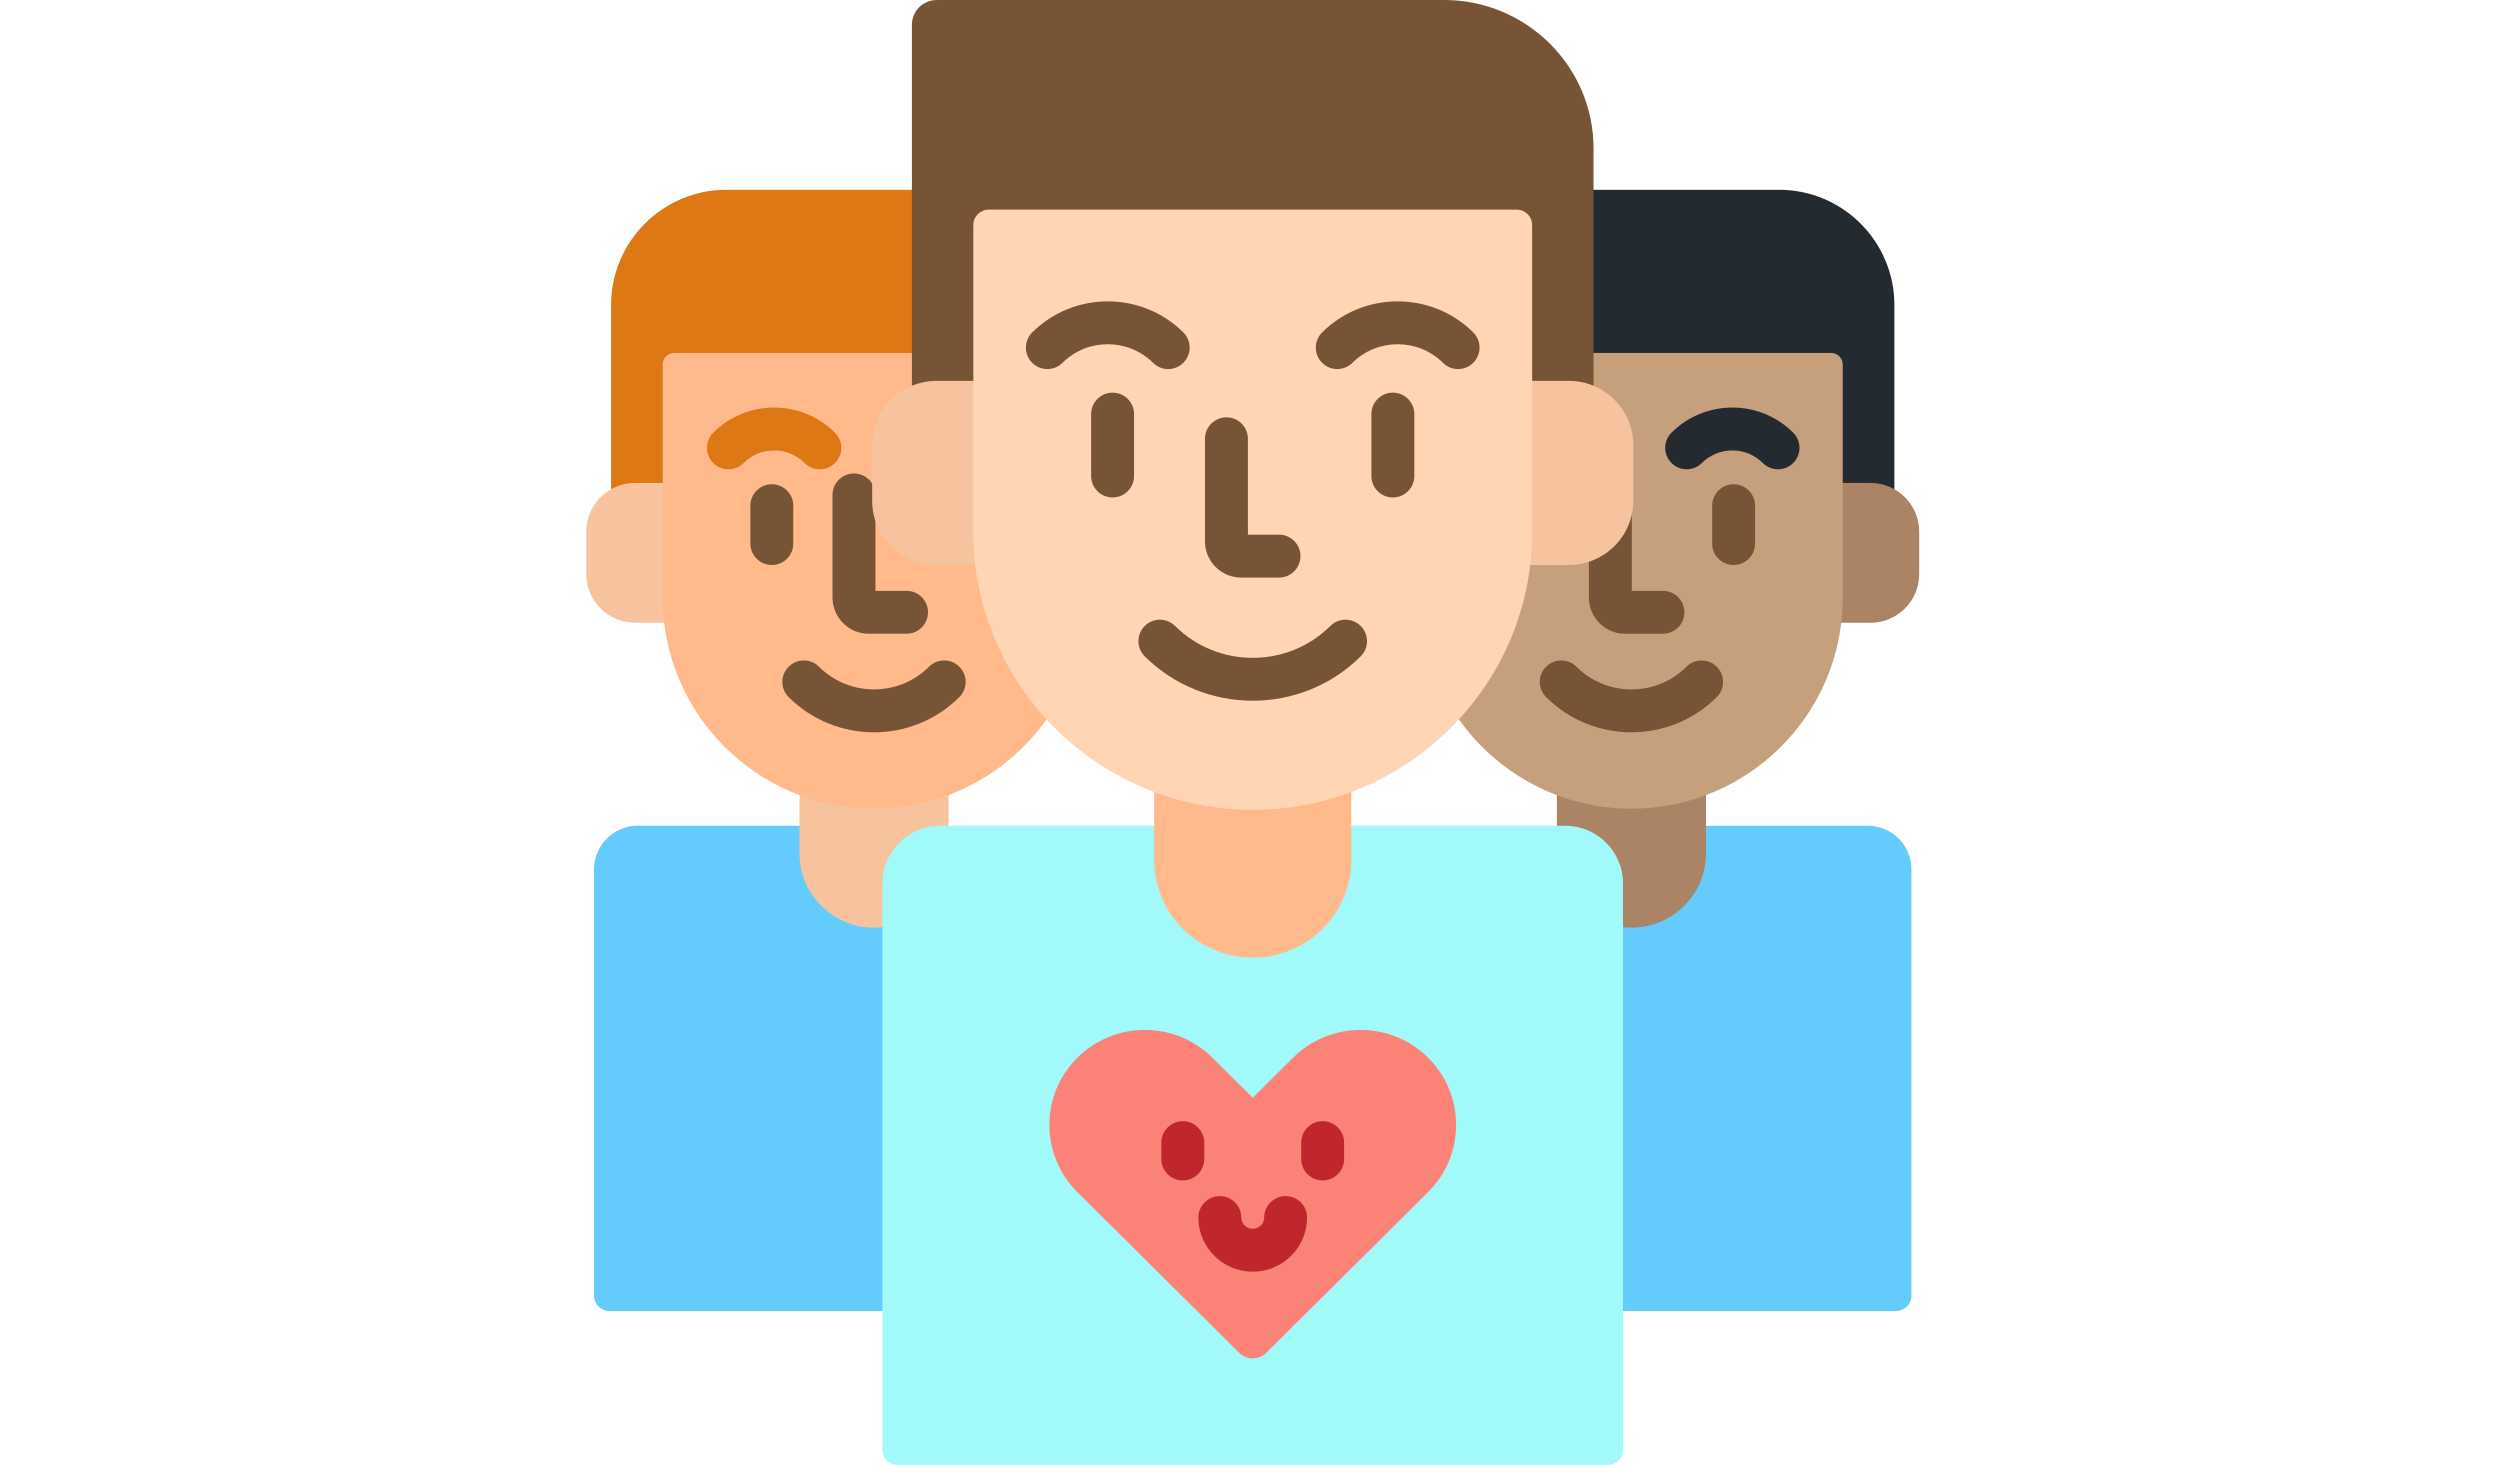
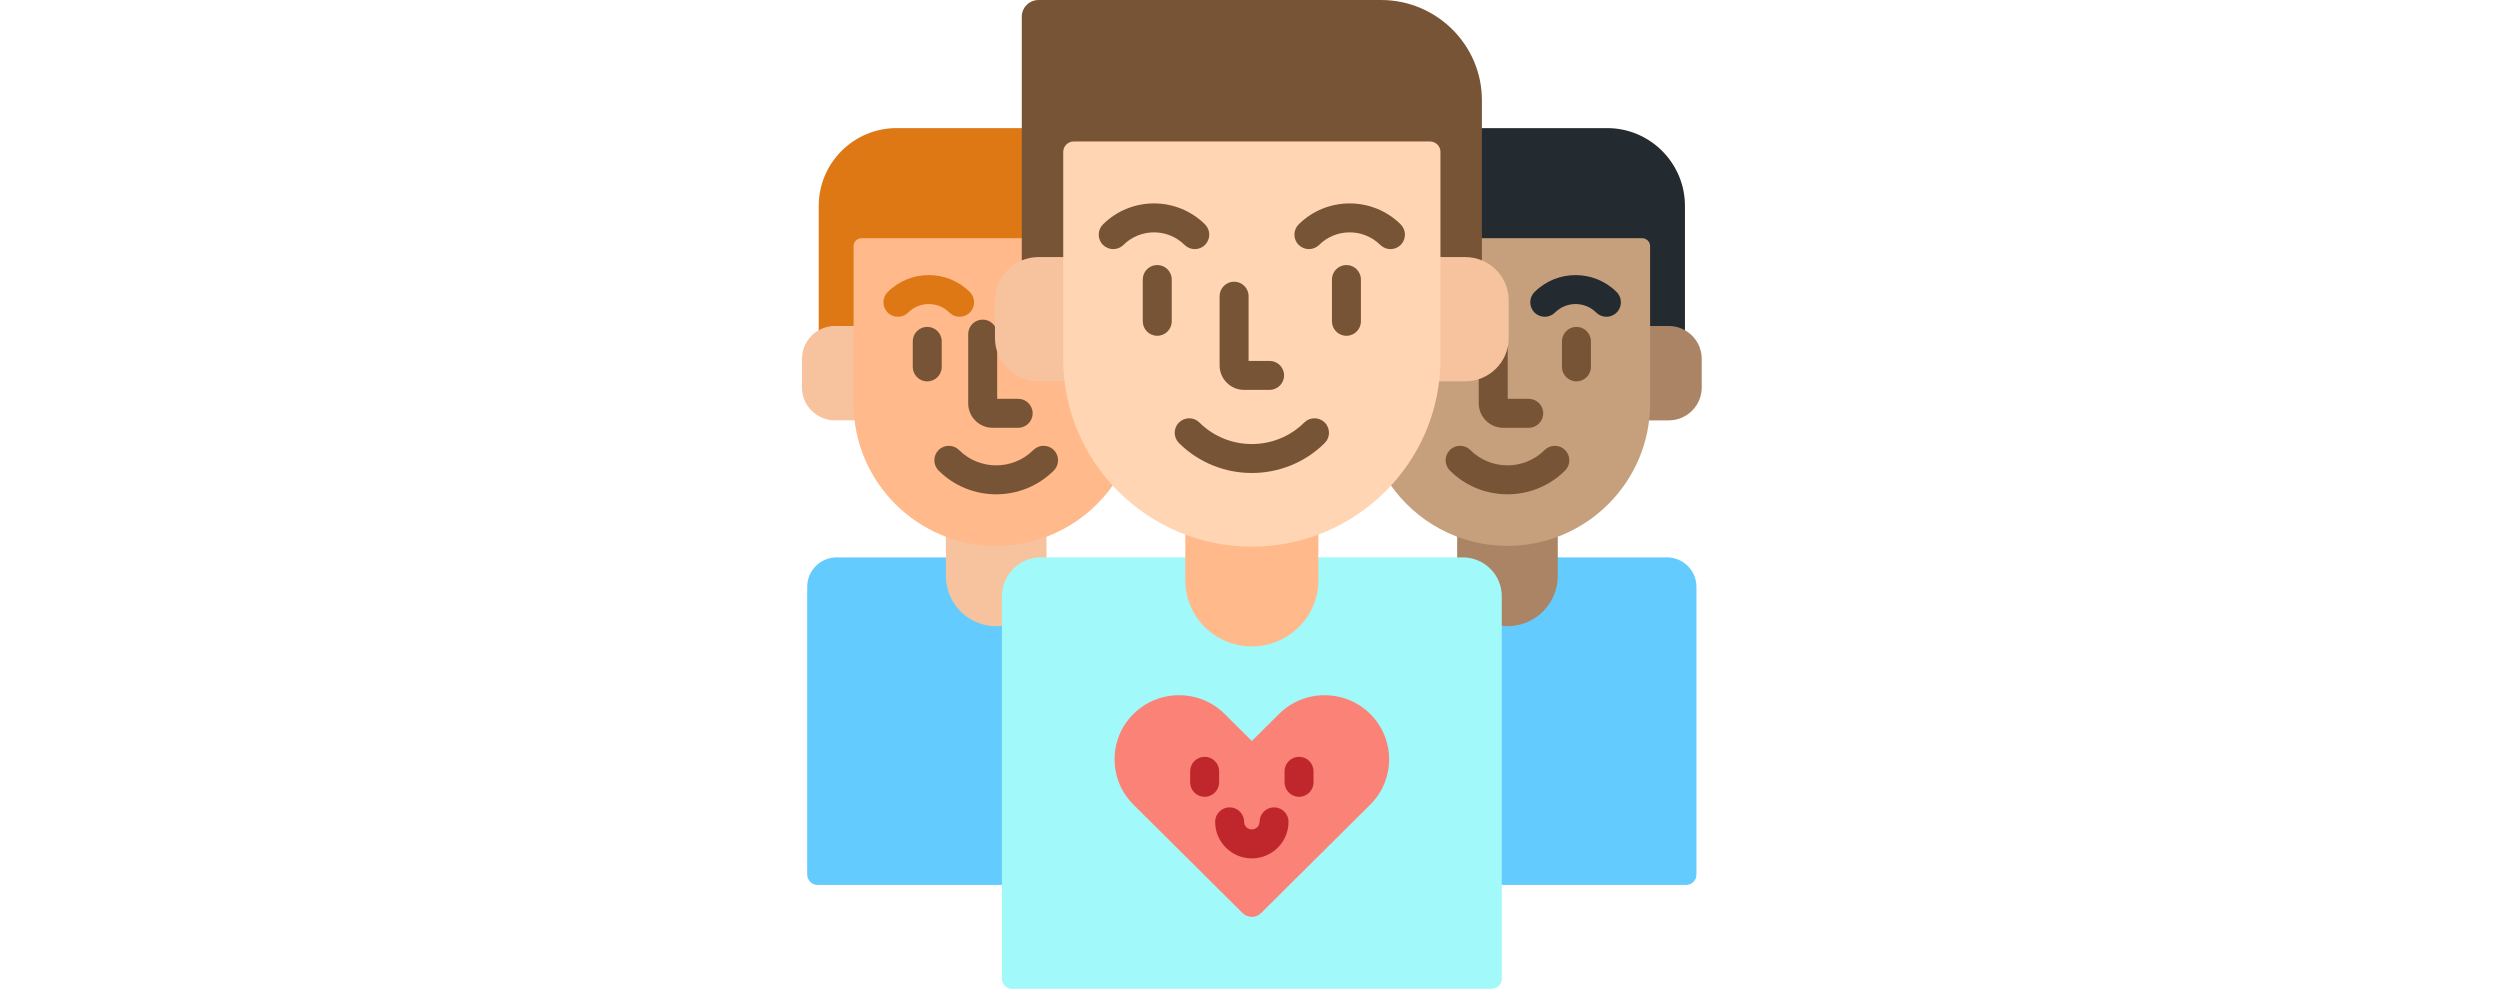
- <svg xmlns="http://www.w3.org/2000/svg" height="300pt" viewBox="-23 0 511 512" width="512pt">
+ <svg xmlns="http://www.w3.org/2000/svg" height="270" viewBox="-23 0 511 512" width="512pt">
  <path d="m448.398 288.613h-57.52v9.645c0 13.777-11.238 24.988-25.055 24.988-1.344 0-2.664-.109-3.953-.312v135.312h96.41c2.988 0 5.406-2.414 5.406-5.395v-148.984c0-8.41-6.859-15.254-15.289-15.254zm0 0" fill="#64cbff" />
  <path d="m417.43 66.332h-65.848v58.02h84c1.707 0 3.094 1.383 3.094 3.082v42.367h10.656c3.082 0 5.949.883 8.398 2.387v-65.547c0-22.227-18.078-40.309-40.301-40.309zm0 0" fill="#242b30" />
  <path d="m365.824 281.66c-9.18 0-17.957-1.719-26.055-4.82v12.773h2.879c10.602 0 19.223 8.562 19.223 19.086v15.246c1.289.195 2.609.297 3.953.297 14.391 0 26.055-11.633 26.055-25.988v-21.418c-8.098 3.105-16.875 4.824-26.055 4.824zm0 0" fill="#aa8465" />
  <path d="m449.332 168.801h-10.656v40.191c0 2.938-.195 5.832-.539 8.68h11.195c9.434 0 17.074-7.625 17.074-17.031v-14.812c0-9.402-7.645-17.027-17.074-17.027zm0 0" fill="#aa8465" />
  <path d="m435.582 123.352h-84v12.156l.617.254c8.059 3.344 13.266 11.105 13.266 19.777v19.504c0 11.816-9.68 21.43-21.574 21.43h-14.34l-.105.883c-2.41 20.312-11.141 38.805-24.469 53.324 13.332 19.297 35.629 31.98 60.848 31.98 40.723 0 73.852-33.047 73.852-73.668v-81.559c0-2.254-1.832-4.082-4.094-4.082zm0 0" fill="#c6a07d" />
  <path d="m376.828 206.516h-10.875v-33.516c0-.93-.176-1.816-.488-2.641v4.684c0 9.355-6.078 17.312-14.512 20.227v13.594c0 6.977 5.676 12.652 12.656 12.652h13.219c4.145 0 7.5-3.359 7.5-7.5 0-4.145-3.355-7.5-7.5-7.5zm0 0" fill="#775436" />
  <path d="m401.535 197.484c-4.141 0-7.5-3.359-7.5-7.5v-13.223c0-4.141 3.359-7.5 7.5-7.5 4.145 0 7.5 3.359 7.5 7.5v13.223c0 4.141-3.355 7.5-7.5 7.5zm0 0" fill="#775436" />
  <path d="m365.824 255.961c-10.805 0-21.602-4.102-29.828-12.309-2.934-2.926-2.938-7.672-.012-10.605 2.922-2.934 7.672-2.938 10.605-.012 10.605 10.578 27.863 10.578 38.473 0 2.93-2.926 7.68-2.922 10.605.012s2.918 7.684-.016 10.605c-8.223 8.203-19.027 12.309-29.828 12.309zm0 0" fill="#775436" />
  <path d="m385.129 164.031c-1.922 0-3.844-.73-5.312-2.203-2.922-2.93-2.918-7.68.012-10.605 11.73-11.699 30.805-11.699 42.527 0 2.934 2.926 2.941 7.676.012 10.605-2.926 2.934-7.672 2.938-10.605.016-5.879-5.871-15.453-5.871-21.336 0-1.465 1.461-3.383 2.188-5.297 2.188zm0 0" fill="#242b30" />
  <path d="m105.035 322.93c-1.289.207-2.609.316-3.953.316-13.816 0-25.055-11.211-25.055-24.992v-9.641h-57.52c-8.434 0-15.293 6.84-15.293 15.25v148.988c0 2.977 2.422 5.391 5.406 5.391h96.414zm0 0" fill="#64cbff" />
  <path d="m115.324 66.332h-65.848c-22.219 0-40.301 18.082-40.301 40.309v65.547c2.445-1.504 5.316-2.387 8.398-2.387h10.656v-42.367c0-1.699 1.387-3.082 3.09-3.082h84.004zm0 0" fill="#dd7814" />
  <path d="m105.035 308.699c0-10.523 8.621-19.086 19.223-19.086h2.879v-12.773c-8.098 3.102-16.875 4.82-26.055 4.82-9.18 0-17.957-1.719-26.055-4.82v21.418c0 14.352 11.664 25.988 26.055 25.988 1.344 0 2.664-.102 3.953-.297zm0 0" fill="#f7c39f" />
  <path d="m28.23 208.992v-40.191h-10.656c-9.43 0-17.074 7.625-17.074 17.027v14.812c0 9.406 7.645 17.031 17.074 17.031h11.195c-.344-2.848-.539-5.742-.539-8.68zm0 0" fill="#f7c39f" />
  <path d="m137.461 197.355-.105-.883h-14.336c-11.898 0-21.578-9.613-21.578-21.43v-19.504c0-8.668 5.207-16.434 13.266-19.773l.617-.258v-12.156h-84c-2.262 0-4.094 1.828-4.094 4.082v81.559c0 40.621 33.129 73.668 73.852 73.668 25.219 0 47.516-12.68 60.848-31.98-13.328-14.523-22.059-33.016-24.469-53.324zm0 0" fill="#ffb98a" />
  <path d="m101.082 255.961c-10.805 0-21.605-4.105-29.832-12.309-2.934-2.922-2.938-7.672-.012-10.605 2.922-2.934 7.672-2.938 10.605-.012 10.605 10.578 27.867 10.578 38.473 0 2.93-2.926 7.68-2.922 10.605.012s2.918 7.68-.016 10.605c-8.219 8.203-19.023 12.309-29.824 12.309zm0 0" fill="#775436" />
  <path d="m82.133 164.031c-1.914 0-3.832-.727-5.297-2.188-5.883-5.871-15.453-5.871-21.34 0-2.93 2.922-7.68 2.918-10.605-.016-2.926-2.93-2.918-7.68.012-10.605 11.727-11.695 30.801-11.699 42.527 0 2.934 2.926 2.938 7.676.012 10.605-1.465 1.473-3.387 2.203-5.309 2.203zm0 0" fill="#dd7814" />
  <path d="m65.371 197.484c-4.145 0-7.5-3.359-7.5-7.5v-13.223c0-4.141 3.355-7.5 7.5-7.5 4.141 0 7.5 3.359 7.5 7.5v13.223c0 4.141-3.359 7.5-7.5 7.5zm0 0" fill="#775436" />
  <path d="m112.453 206.516h-10.875v-29.117c-.086-.777-.137-1.559-.137-2.355v-3.457c-.664-3.465-3.707-6.086-7.363-6.086-4.145 0-7.5 3.355-7.5 7.5v35.863c0 6.977 5.676 12.652 12.656 12.652h13.219c4.141 0 7.5-3.359 7.5-7.5 0-4.145-3.359-7.5-7.5-7.5zm0 0" fill="#775436" />
  <path d="m342.652 288.613h-75.746v11.871c0 18.32-15.008 33.227-33.453 33.227s-33.457-14.906-33.457-33.227v-11.871h-75.742c-11.148 0-20.223 9.012-20.223 20.086v198.117c0 2.863 2.328 5.184 5.195 5.184h248.453c2.867 0 5.191-2.32 5.191-5.184v-198.117c0-11.074-9.07-20.086-20.219-20.086zm0 0" fill="#a2f9f9" />
  <path d="m300.348 0h-177.316c-4.809 0-8.707 3.871-8.707 8.648v127.297c2.664-1.168 5.602-1.832 8.695-1.832h13.77v-55.473c0-2.414 1.98-4.379 4.414-4.379h184.496c2.438 0 4.418 1.965 4.418 4.379v55.473h13.77c3.094 0 6.031.664 8.695 1.832v-84.055c0-28.613-23.43-51.891-52.234-51.891zm0 0" fill="#775436" />
  <path d="m233.453 282.059c-12.133 0-23.746-2.238-34.457-6.312v24.738c0 18.902 15.43 34.227 34.457 34.227s34.453-15.324 34.453-34.227v-24.738c-10.707 4.074-22.32 6.312-34.453 6.312zm0 0" fill="#ffb98a" />
  <path d="m233.453 474.77c-1.727 0-3.453-.656-4.773-1.965l-56.539-56.164c-13.027-12.941-13.027-33.988 0-46.926 6.305-6.266 14.695-9.719 23.617-9.719 8.922 0 17.309 3.453 23.621 9.719l14.074 13.984 14.078-13.984c6.312-6.266 14.695-9.719 23.617-9.719 8.922 0 17.312 3.453 23.621 9.719 13.023 12.938 13.023 33.988 0 46.926l-56.543 56.164c-1.32 1.309-3.051 1.965-4.773 1.965zm0 0" fill="#fb8276" />
  <path d="m209.012 412.594c-4.141 0-7.5-3.355-7.5-7.5v-5.711c0-4.141 3.359-7.5 7.5-7.5s7.5 3.359 7.5 7.5v5.711c0 4.145-3.359 7.5-7.5 7.5zm0 0" fill="#c0272d" />
  <path d="m257.895 412.594c-4.145 0-7.5-3.355-7.5-7.5v-5.711c0-4.141 3.355-7.5 7.5-7.5 4.141 0 7.5 3.359 7.5 7.5v5.711c0 4.145-3.359 7.5-7.5 7.5zm0 0" fill="#c0272d" />
  <path d="m233.453 444.488c-10.477 0-19-8.488-19-18.926 0-4.141 3.359-7.5 7.5-7.5s7.5 3.359 7.5 7.5c0 2.164 1.793 3.926 4 3.926s4-1.762 4-3.926c0-4.141 3.359-7.5 7.5-7.5 4.145 0 7.5 3.359 7.5 7.5 0 10.438-8.523 18.926-19 18.926zm0 0" fill="#c0272d" />
  <path d="m136.789 186.043v-52.93h-13.77c-12.469 0-22.578 10.043-22.578 22.426v19.504c0 12.391 10.109 22.43 22.578 22.43h14.457c-.449-3.75-.688-7.562-.688-11.43zm0 0" fill="#f7c39f" />
  <path d="m343.887 133.113h-13.77v52.93c0 3.867-.238 7.68-.688 11.43h14.457c12.473 0 22.578-10.039 22.578-22.43v-19.504c0-12.383-10.105-22.426-22.578-22.426zm0 0" fill="#f7c39f" />
  <path d="m233.453 283.059c-53.852 0-97.664-43.523-97.664-97.016v-107.402c0-2.973 2.426-5.379 5.414-5.379h184.496c2.992 0 5.418 2.406 5.418 5.379v107.402c0 53.492-43.812 97.016-97.664 97.016zm0 0" fill="#ffd5b3" />
  <g fill="#775436">
    <path d="m242.641 201.879h-13.219c-6.98 0-12.656-5.676-12.656-12.652v-35.863c0-4.141 3.355-7.5 7.5-7.5 4.141 0 7.5 3.359 7.5 7.5v33.516h10.875c4.141 0 7.5 3.359 7.5 7.5s-3.359 7.5-7.5 7.5zm0 0" />
    <path d="m233.453 244.918c-13.664 0-27.328-5.168-37.73-15.5-2.938-2.918-2.953-7.668-.035-10.605 2.922-2.941 7.668-2.957 10.609-.035 14.973 14.875 39.34 14.875 54.312 0 2.941-2.922 7.691-2.906 10.609.035 2.918 2.938 2.902 7.688-.035 10.605-10.402 10.332-24.066 15.5-37.73 15.5zm0 0" />
    <path d="m203.902 129c-1.914 0-3.824-.727-5.289-2.18-8.727-8.672-22.926-8.672-31.652 0-2.941 2.918-7.688 2.902-10.609-.035-2.918-2.938-2.902-7.688.035-10.605 14.559-14.461 38.242-14.461 52.801 0 2.938 2.918 2.953 7.668.035 10.605-1.465 1.477-3.395 2.215-5.32 2.215zm0 0" />
    <path d="m305.234 129c-1.914 0-3.824-.727-5.285-2.18-8.73-8.668-22.934-8.668-31.664 0-2.938 2.918-7.684 2.902-10.605-.035-2.918-2.938-2.902-7.688.035-10.605 14.555-14.461 38.242-14.461 52.801 0 2.938 2.918 2.957 7.668.039 10.605-1.465 1.477-3.395 2.215-5.32 2.215zm0 0" />
    <path d="m184.473 173.875c-4.145 0-7.5-3.359-7.5-7.5v-21.637c0-4.141 3.355-7.5 7.5-7.5 4.141 0 7.5 3.359 7.5 7.5v21.637c0 4.141-3.359 7.5-7.5 7.5zm0 0" />
    <path d="m282.434 173.875c-4.141 0-7.5-3.359-7.5-7.5v-21.637c0-4.141 3.359-7.5 7.5-7.5s7.5 3.359 7.5 7.5v21.637c0 4.141-3.355 7.5-7.5 7.5zm0 0" />
  </g>
</svg>
